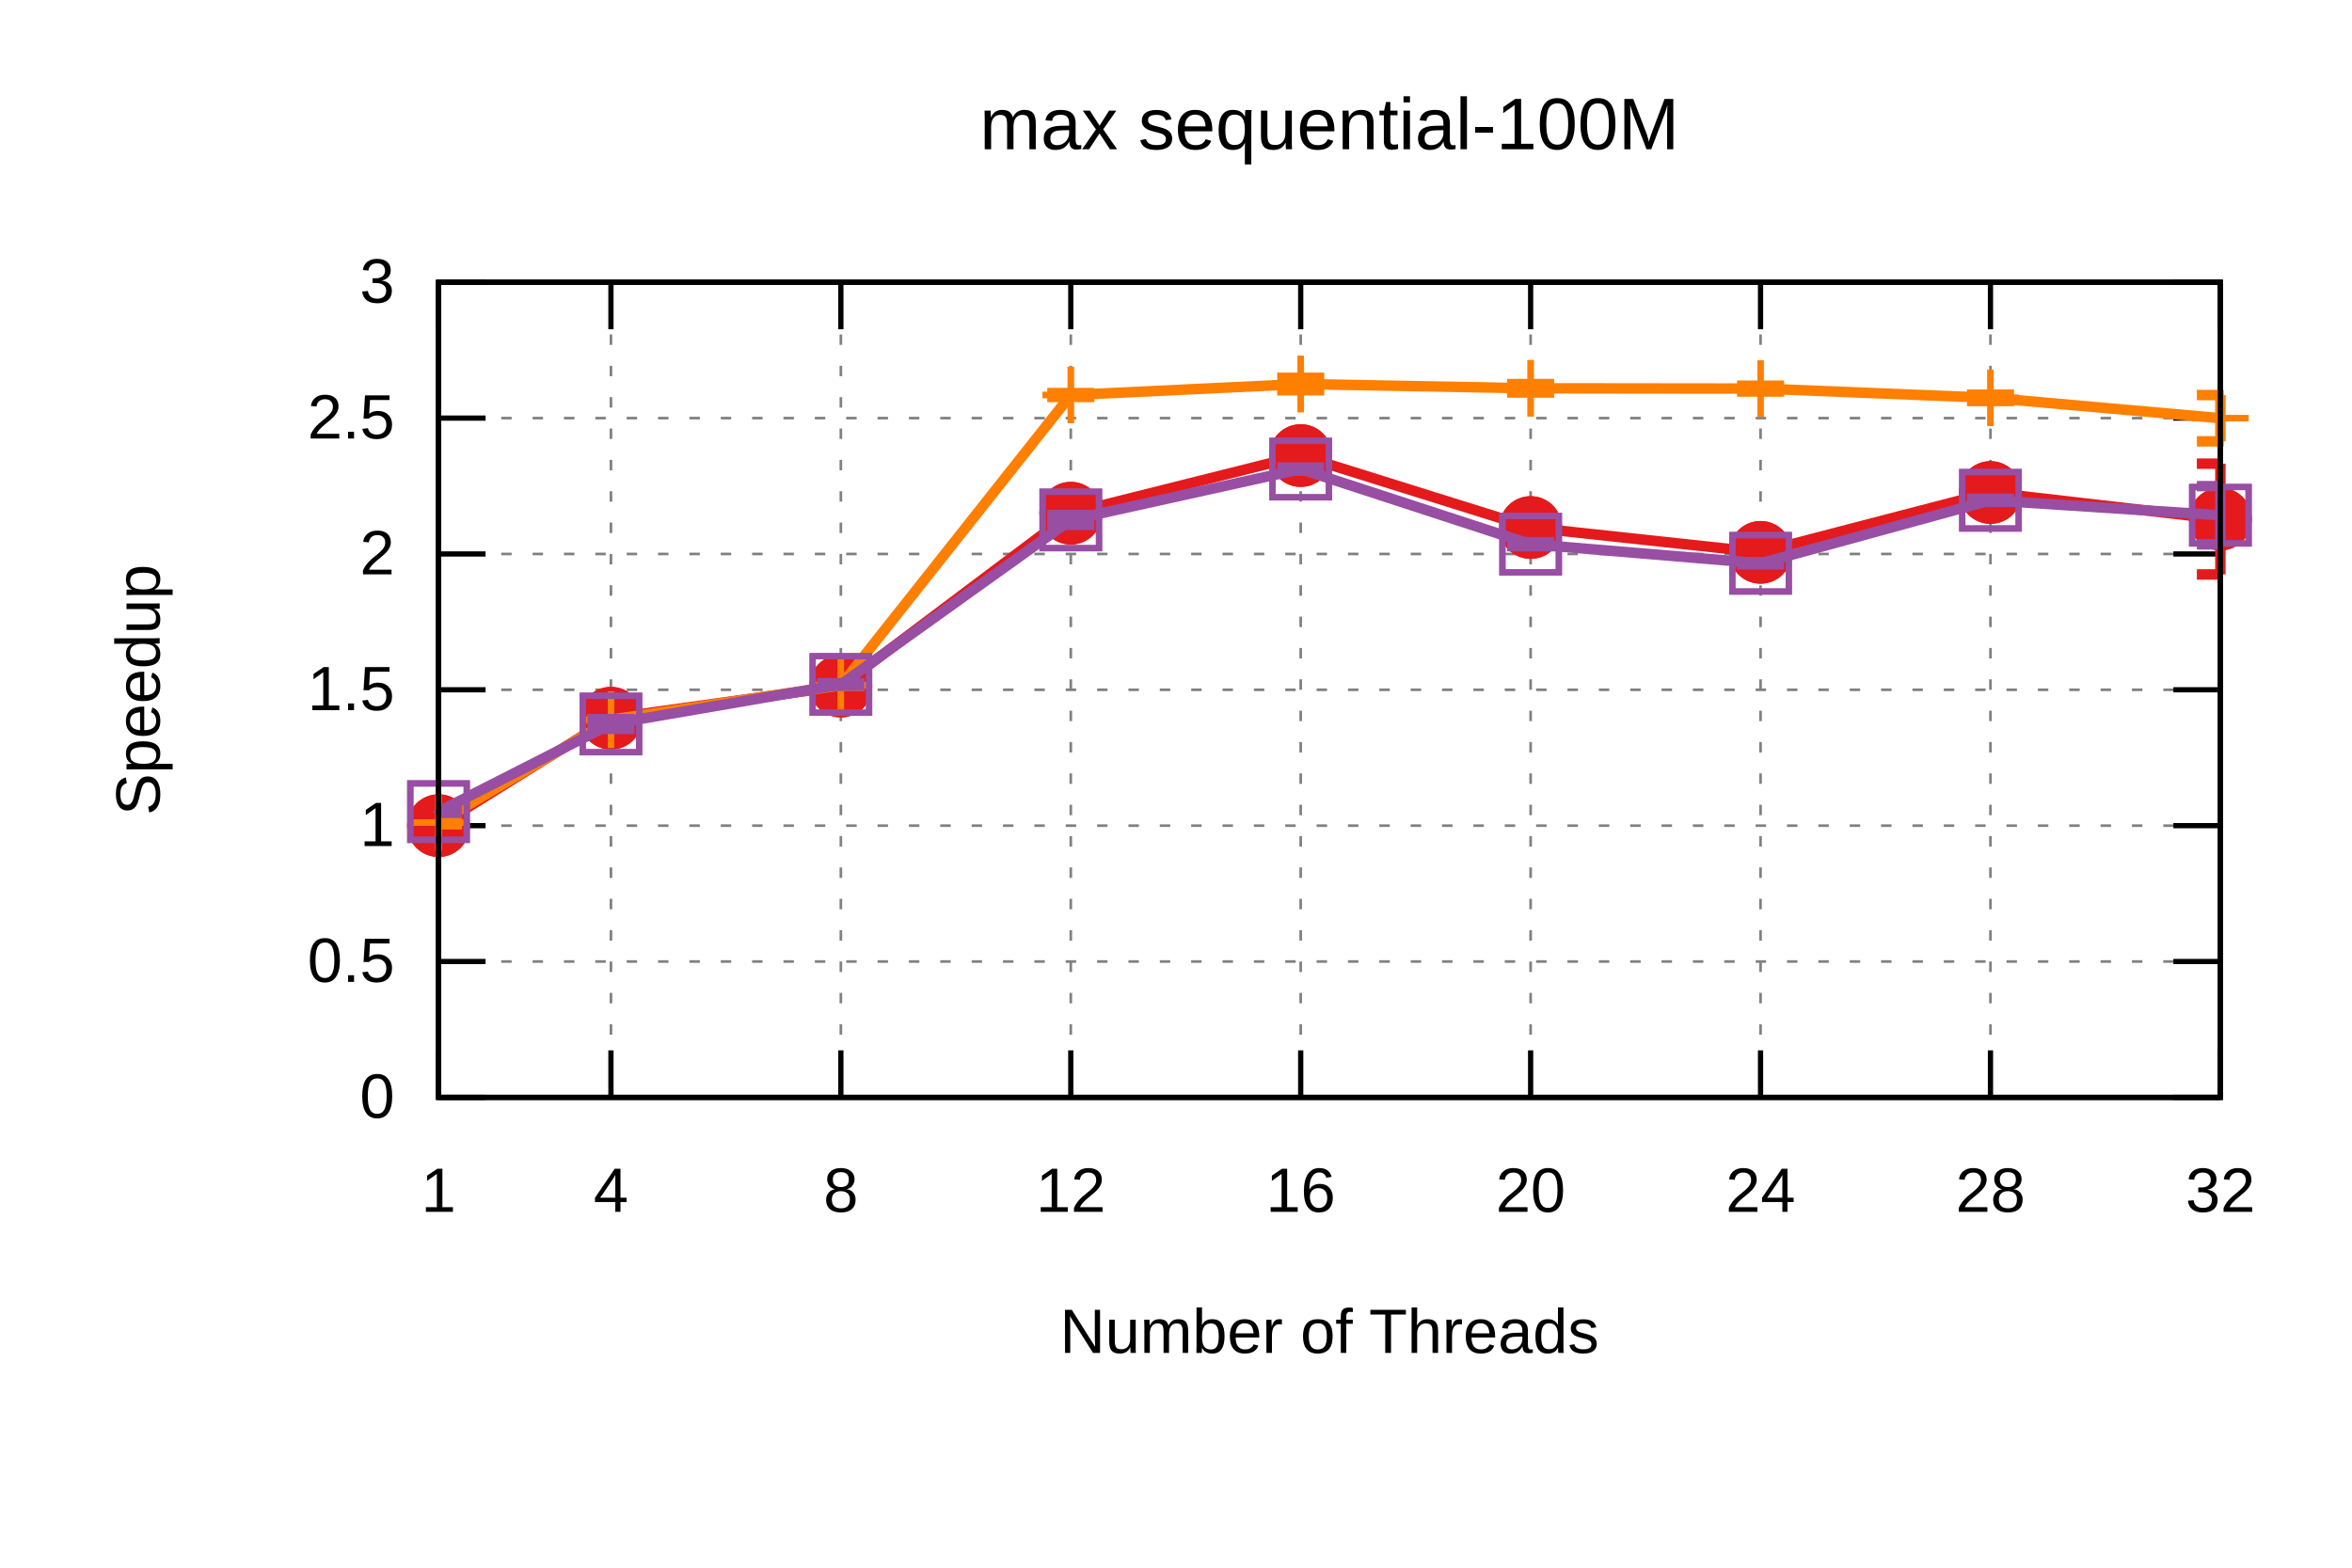
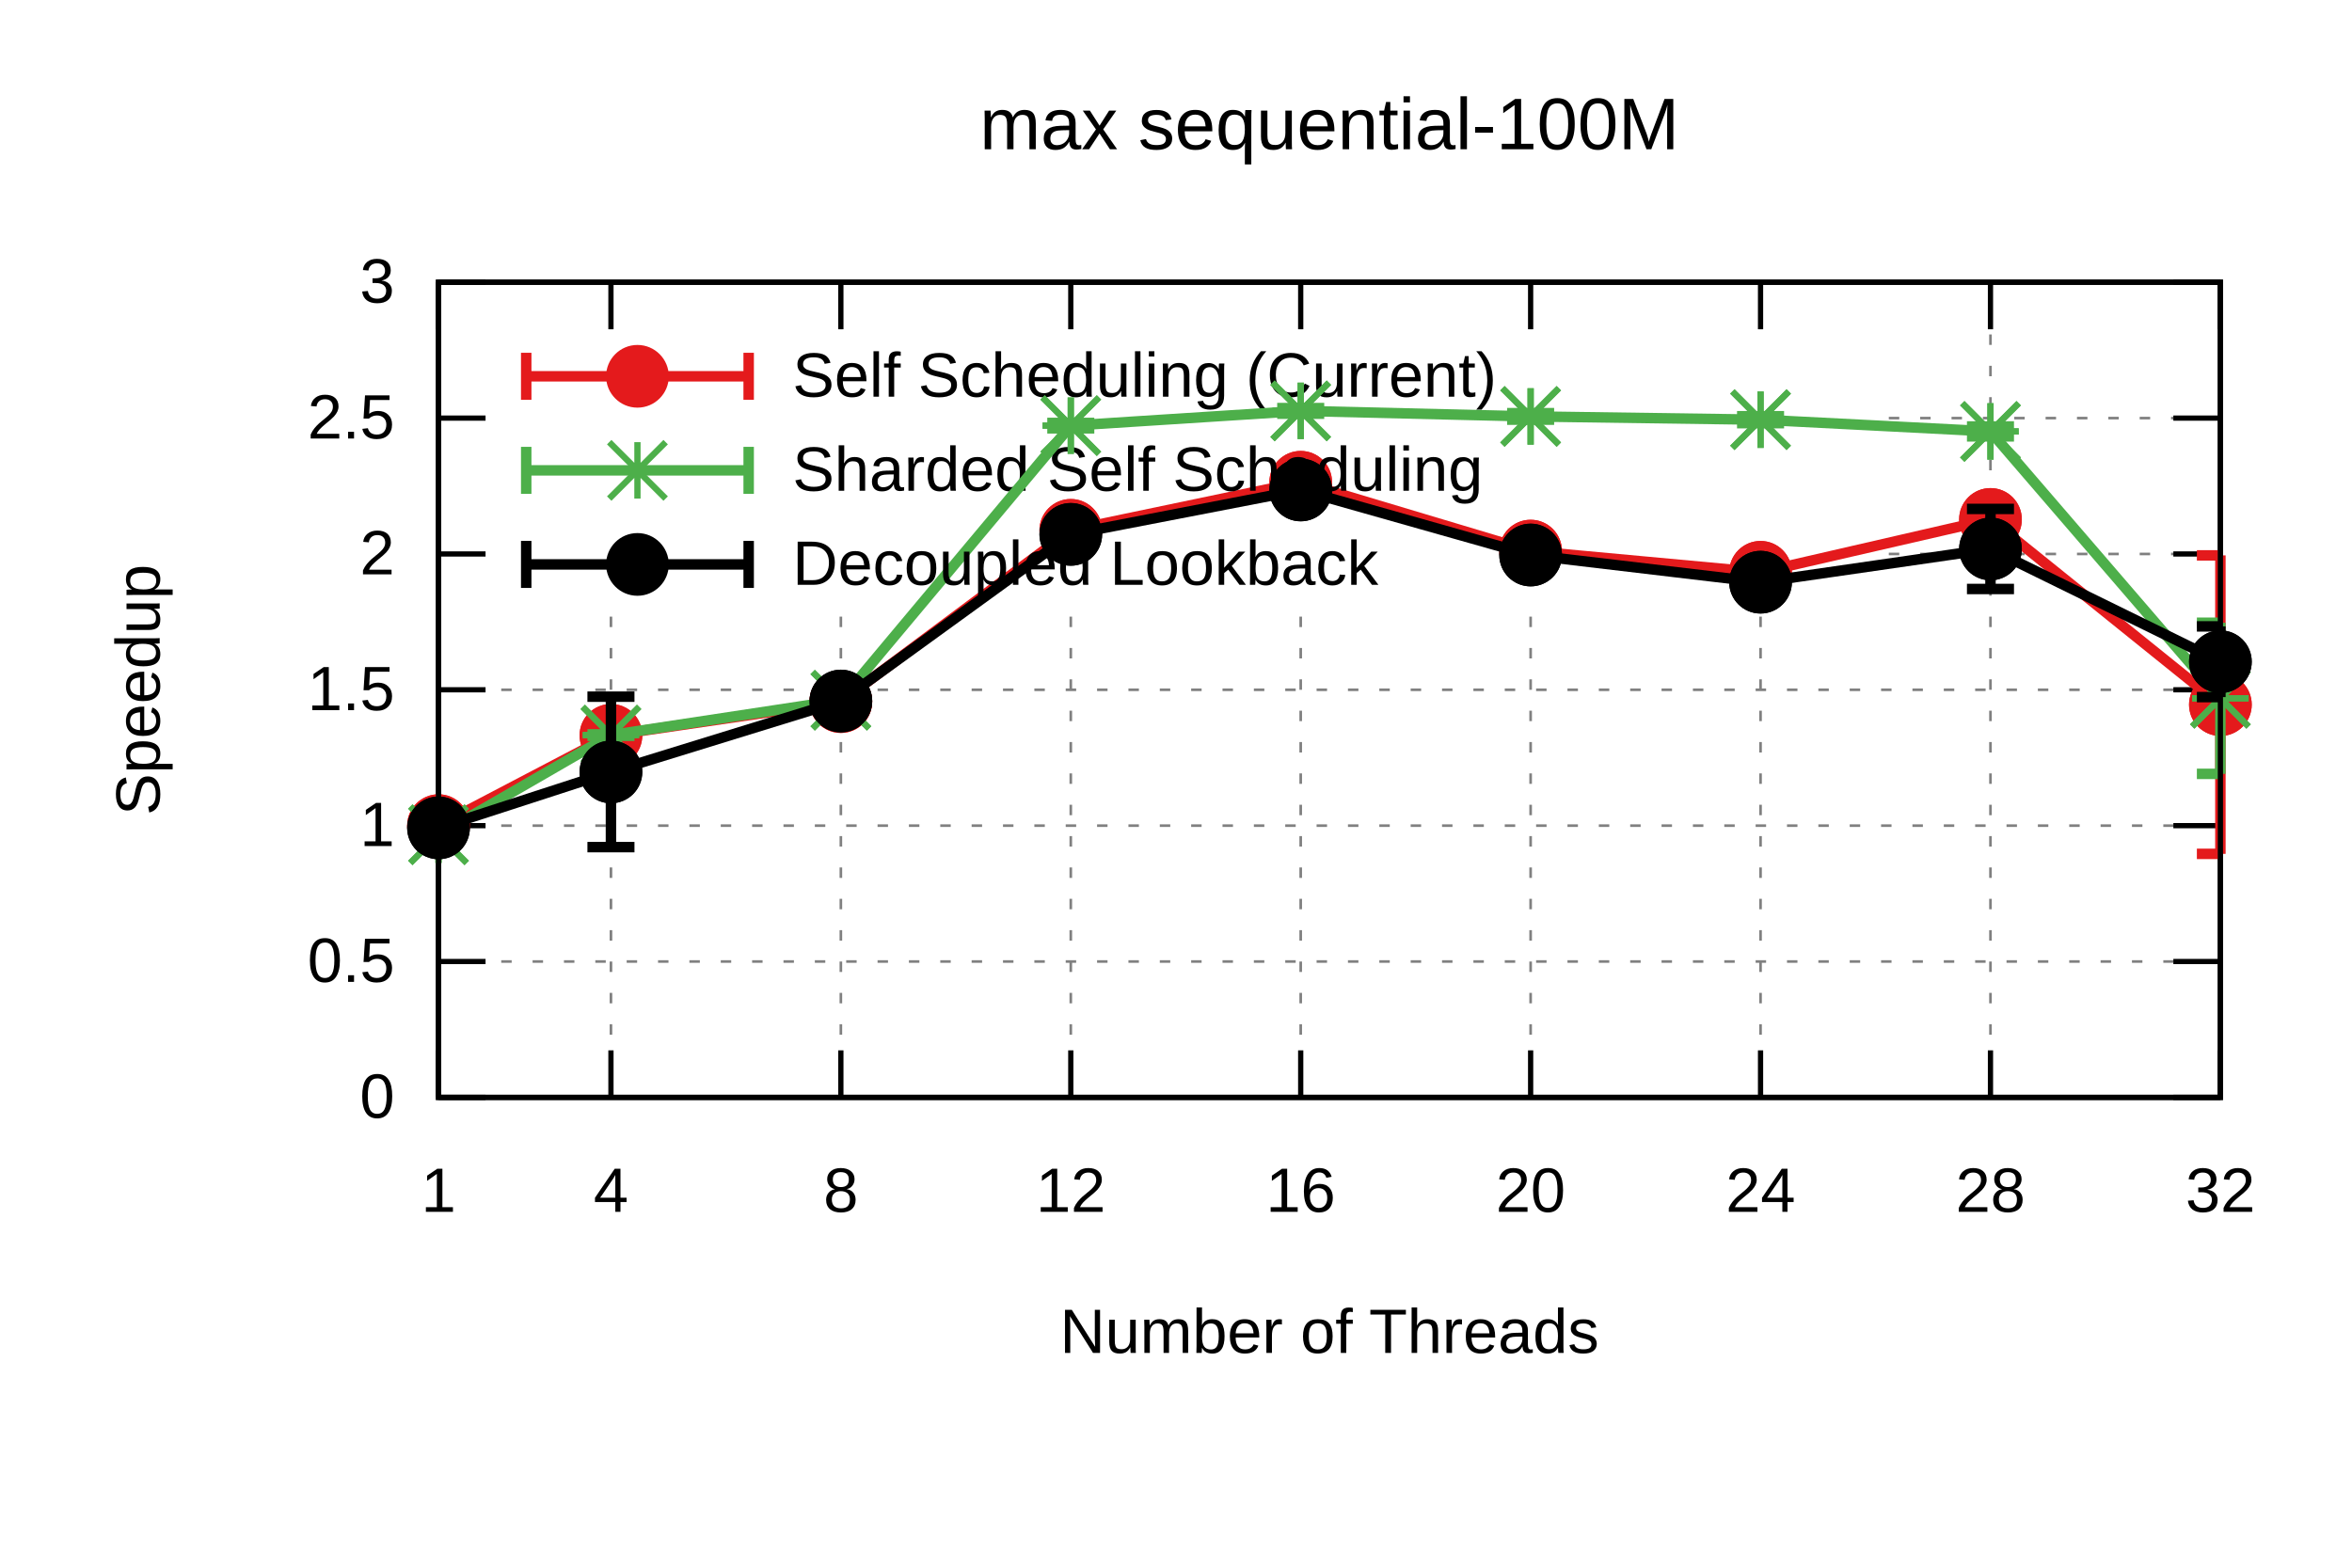
<svg xmlns="http://www.w3.org/2000/svg" xmlns:xlink="http://www.w3.org/1999/xlink" width="450" height="300" viewBox="0 0 450 300">
  <g id="gnuplot_canvas">
    <rect x="0" y="0" width="450" height="300" fill="none" />
    <defs>
      <circle id="gpDot" r="0.5" stroke-width="0.5" stroke="currentColor" />
      <path id="gpPt0" stroke-width="0.222" stroke="currentColor" d="M-1,0 h2 M0,-1 v2" />
      <path id="gpPt1" stroke-width="0.222" stroke="currentColor" d="M-1,-1 L1,1 M1,-1 L-1,1" />
      <path id="gpPt2" stroke-width="0.222" stroke="currentColor" d="M-1,0 L1,0 M0,-1 L0,1 M-1,-1 L1,1 M-1,1 L1,-1" />
      <rect id="gpPt3" stroke-width="0.222" stroke="currentColor" x="-1" y="-1" width="2" height="2" />
      <rect id="gpPt4" stroke-width="0.222" stroke="currentColor" fill="currentColor" x="-1" y="-1" width="2" height="2" />
      <circle id="gpPt5" stroke-width="0.222" stroke="currentColor" cx="0" cy="0" r="1" />
      <use xlink:href="#gpPt5" id="gpPt6" fill="currentColor" stroke="none" />
      <path id="gpPt7" stroke-width="0.222" stroke="currentColor" d="M0,-1.33 L-1.33,0.67 L1.33,0.67 z" />
      <use xlink:href="#gpPt7" id="gpPt8" fill="currentColor" stroke="none" />
      <use xlink:href="#gpPt7" id="gpPt9" stroke="currentColor" transform="rotate(180)" />
      <use xlink:href="#gpPt9" id="gpPt10" fill="currentColor" stroke="none" />
      <use xlink:href="#gpPt3" id="gpPt11" stroke="currentColor" transform="rotate(45)" />
      <use xlink:href="#gpPt11" id="gpPt12" fill="currentColor" stroke="none" />
      <path id="gpPt13" stroke-width="0.222" stroke="currentColor" d="M0,1.330 L1.265,0.411 L0.782,-1.067 L-0.782,-1.076 L-1.265,0.411 z" />
      <use xlink:href="#gpPt13" id="gpPt14" fill="currentColor" stroke="none" />
      <filter id="textbox" filterUnits="objectBoundingBox" x="0" y="0" height="1" width="1">
        <feFlood flood-color="white" flood-opacity="1" result="bgnd" />
        <feComposite in="SourceGraphic" in2="bgnd" operator="atop" />
      </filter>
      <filter id="greybox" filterUnits="objectBoundingBox" x="0" y="0" height="1" width="1">
        <feFlood flood-color="lightgrey" flood-opacity="1" result="grey" />
        <feComposite in="SourceGraphic" in2="grey" operator="atop" />
      </filter>
    </defs>
    <g fill="none" color="white" stroke="currentColor" stroke-width="1.00" stroke-linecap="butt" stroke-linejoin="miter">
</g>
    <g fill="none" color="black" stroke="currentColor" stroke-width="1.00" stroke-linecap="butt" stroke-linejoin="miter">
</g>
    <g fill="none" color="black" stroke="black" stroke-width="0.50" stroke-linecap="butt" stroke-linejoin="miter">
</g>
    <g fill="none" color="gray" stroke="currentColor" stroke-width="0.50" stroke-linecap="butt" stroke-linejoin="miter">
      <path stroke="gray" stroke-dasharray="2,4" class="gridline" d="M83.90,210.00 L424.82,210.00  " />
    </g>
    <g fill="none" color="gray" stroke="gray" stroke-width="1.00" stroke-linecap="butt" stroke-linejoin="miter">
</g>
    <g fill="none" color="black" stroke="currentColor" stroke-width="1.00" stroke-linecap="butt" stroke-linejoin="miter">
      <path stroke="black" d="M83.90,210.00 L92.90,210.00 M424.82,210.00 L415.82,210.00  " />
      <g transform="translate(75.51,213.90)" stroke="none" fill="black" font-family="Arial" font-size="12.00" text-anchor="end">
        <text>
          <tspan font-family="Arial"> 0</tspan>
        </text>
      </g>
    </g>
    <g fill="none" color="black" stroke="currentColor" stroke-width="1.00" stroke-linecap="butt" stroke-linejoin="miter">
</g>
    <g fill="none" color="black" stroke="black" stroke-width="0.50" stroke-linecap="butt" stroke-linejoin="miter">
</g>
    <g fill="none" color="gray" stroke="currentColor" stroke-width="0.50" stroke-linecap="butt" stroke-linejoin="miter">
      <path stroke="gray" stroke-dasharray="2,4" class="gridline" d="M83.90,184.00 L424.82,184.00  " />
    </g>
    <g fill="none" color="gray" stroke="gray" stroke-width="1.00" stroke-linecap="butt" stroke-linejoin="miter">
</g>
    <g fill="none" color="black" stroke="currentColor" stroke-width="1.00" stroke-linecap="butt" stroke-linejoin="miter">
      <path stroke="black" d="M83.90,184.00 L92.90,184.00 M424.82,184.00 L415.82,184.00  " />
      <g transform="translate(75.51,187.90)" stroke="none" fill="black" font-family="Arial" font-size="12.00" text-anchor="end">
        <text>
          <tspan font-family="Arial"> 0.5</tspan>
        </text>
      </g>
    </g>
    <g fill="none" color="black" stroke="currentColor" stroke-width="1.00" stroke-linecap="butt" stroke-linejoin="miter">
</g>
    <g fill="none" color="black" stroke="black" stroke-width="0.50" stroke-linecap="butt" stroke-linejoin="miter">
</g>
    <g fill="none" color="gray" stroke="currentColor" stroke-width="0.50" stroke-linecap="butt" stroke-linejoin="miter">
      <path stroke="gray" stroke-dasharray="2,4" class="gridline" d="M83.90,158.00 L424.82,158.00  " />
    </g>
    <g fill="none" color="gray" stroke="gray" stroke-width="1.00" stroke-linecap="butt" stroke-linejoin="miter">
</g>
    <g fill="none" color="black" stroke="currentColor" stroke-width="1.00" stroke-linecap="butt" stroke-linejoin="miter">
      <path stroke="black" d="M83.90,158.00 L92.90,158.00 M424.82,158.00 L415.82,158.00  " />
      <g transform="translate(75.51,161.90)" stroke="none" fill="black" font-family="Arial" font-size="12.00" text-anchor="end">
        <text>
          <tspan font-family="Arial"> 1</tspan>
        </text>
      </g>
    </g>
    <g fill="none" color="black" stroke="currentColor" stroke-width="1.00" stroke-linecap="butt" stroke-linejoin="miter">
</g>
    <g fill="none" color="black" stroke="black" stroke-width="0.50" stroke-linecap="butt" stroke-linejoin="miter">
</g>
    <g fill="none" color="gray" stroke="currentColor" stroke-width="0.50" stroke-linecap="butt" stroke-linejoin="miter">
      <path stroke="gray" stroke-dasharray="2,4" class="gridline" d="M83.90,132.00 L424.82,132.00  " />
    </g>
    <g fill="none" color="gray" stroke="gray" stroke-width="1.00" stroke-linecap="butt" stroke-linejoin="miter">
</g>
    <g fill="none" color="black" stroke="currentColor" stroke-width="1.00" stroke-linecap="butt" stroke-linejoin="miter">
      <path stroke="black" d="M83.90,132.00 L92.90,132.00 M424.82,132.00 L415.82,132.00  " />
      <g transform="translate(75.51,135.90)" stroke="none" fill="black" font-family="Arial" font-size="12.00" text-anchor="end">
        <text>
          <tspan font-family="Arial"> 1.5</tspan>
        </text>
      </g>
    </g>
    <g fill="none" color="black" stroke="currentColor" stroke-width="1.00" stroke-linecap="butt" stroke-linejoin="miter">
</g>
    <g fill="none" color="black" stroke="black" stroke-width="0.50" stroke-linecap="butt" stroke-linejoin="miter">
</g>
    <g fill="none" color="gray" stroke="currentColor" stroke-width="0.50" stroke-linecap="butt" stroke-linejoin="miter">
-       <path stroke="gray" stroke-dasharray="2,4" class="gridline" d="M83.90,106.01 L424.82,106.01  " />
+       <path stroke="gray" stroke-dasharray="2,4" class="gridline" d="M83.90,106.01 L92.29,106.01 M361.38,106.01 L424.82,106.01  " />
    </g>
    <g fill="none" color="gray" stroke="gray" stroke-width="1.00" stroke-linecap="butt" stroke-linejoin="miter">
</g>
    <g fill="none" color="black" stroke="currentColor" stroke-width="1.00" stroke-linecap="butt" stroke-linejoin="miter">
      <path stroke="black" d="M83.90,106.01 L92.90,106.01 M424.82,106.01 L415.82,106.01  " />
      <g transform="translate(75.51,109.91)" stroke="none" fill="black" font-family="Arial" font-size="12.00" text-anchor="end">
        <text>
          <tspan font-family="Arial"> 2</tspan>
        </text>
      </g>
    </g>
    <g fill="none" color="black" stroke="currentColor" stroke-width="1.00" stroke-linecap="butt" stroke-linejoin="miter">
</g>
    <g fill="none" color="black" stroke="black" stroke-width="0.50" stroke-linecap="butt" stroke-linejoin="miter">
</g>
    <g fill="none" color="gray" stroke="currentColor" stroke-width="0.50" stroke-linecap="butt" stroke-linejoin="miter">
-       <path stroke="gray" stroke-dasharray="2,4" class="gridline" d="M83.90,80.01 L424.82,80.01  " />
+       <path stroke="gray" stroke-dasharray="2,4" class="gridline" d="M83.90,80.01 L92.29,80.01 M361.38,80.01 L424.82,80.01  " />
    </g>
    <g fill="none" color="gray" stroke="gray" stroke-width="1.00" stroke-linecap="butt" stroke-linejoin="miter">
</g>
    <g fill="none" color="black" stroke="currentColor" stroke-width="1.00" stroke-linecap="butt" stroke-linejoin="miter">
      <path stroke="black" d="M83.90,80.01 L92.90,80.01 M424.82,80.01 L415.82,80.01  " />
      <g transform="translate(75.51,83.91)" stroke="none" fill="black" font-family="Arial" font-size="12.00" text-anchor="end">
        <text>
          <tspan font-family="Arial"> 2.5</tspan>
        </text>
      </g>
    </g>
    <g fill="none" color="black" stroke="currentColor" stroke-width="1.00" stroke-linecap="butt" stroke-linejoin="miter">
</g>
    <g fill="none" color="black" stroke="black" stroke-width="0.50" stroke-linecap="butt" stroke-linejoin="miter">
</g>
    <g fill="none" color="gray" stroke="currentColor" stroke-width="0.50" stroke-linecap="butt" stroke-linejoin="miter">
      <path stroke="gray" stroke-dasharray="2,4" class="gridline" d="M83.90,54.01 L424.82,54.01  " />
    </g>
    <g fill="none" color="gray" stroke="gray" stroke-width="1.00" stroke-linecap="butt" stroke-linejoin="miter">
</g>
    <g fill="none" color="black" stroke="currentColor" stroke-width="1.00" stroke-linecap="butt" stroke-linejoin="miter">
      <path stroke="black" d="M83.90,54.01 L92.90,54.01 M424.82,54.01 L415.82,54.01  " />
      <g transform="translate(75.51,57.91)" stroke="none" fill="black" font-family="Arial" font-size="12.00" text-anchor="end">
        <text>
          <tspan font-family="Arial"> 3</tspan>
        </text>
      </g>
    </g>
    <g fill="none" color="black" stroke="currentColor" stroke-width="1.00" stroke-linecap="butt" stroke-linejoin="miter">
</g>
    <g fill="none" color="black" stroke="black" stroke-width="0.50" stroke-linecap="butt" stroke-linejoin="miter">
</g>
    <g fill="none" color="gray" stroke="currentColor" stroke-width="0.50" stroke-linecap="butt" stroke-linejoin="miter">
      <path stroke="gray" stroke-dasharray="2,4" class="gridline" d="M83.90,210.00 L83.90,54.01  " />
    </g>
    <g fill="none" color="gray" stroke="gray" stroke-width="1.00" stroke-linecap="butt" stroke-linejoin="miter">
</g>
    <g fill="none" color="black" stroke="currentColor" stroke-width="1.00" stroke-linecap="butt" stroke-linejoin="miter">
      <path stroke="black" d="M83.90,210.00 L83.90,201.00 M83.90,54.01 L83.90,63.01  " />
      <g transform="translate(83.90,231.90)" stroke="none" fill="black" font-family="Arial" font-size="12.00" text-anchor="middle">
        <text>
          <tspan font-family="Arial"> 1</tspan>
        </text>
      </g>
    </g>
    <g fill="none" color="black" stroke="currentColor" stroke-width="1.00" stroke-linecap="butt" stroke-linejoin="miter">
</g>
    <g fill="none" color="black" stroke="black" stroke-width="0.50" stroke-linecap="butt" stroke-linejoin="miter">
</g>
    <g fill="none" color="gray" stroke="currentColor" stroke-width="0.50" stroke-linecap="butt" stroke-linejoin="miter">
-       <path stroke="gray" stroke-dasharray="2,4" class="gridline" d="M116.89,210.00 L116.89,54.01  " />
+       <path stroke="gray" stroke-dasharray="2,4" class="gridline" d="M116.89,210.00 L116.89,117.01 M116.89,63.01 L116.89,54.01  " />
    </g>
    <g fill="none" color="gray" stroke="gray" stroke-width="1.00" stroke-linecap="butt" stroke-linejoin="miter">
</g>
    <g fill="none" color="black" stroke="currentColor" stroke-width="1.00" stroke-linecap="butt" stroke-linejoin="miter">
      <path stroke="black" d="M116.89,210.00 L116.89,201.00 M116.89,54.01 L116.89,63.01  " />
      <g transform="translate(116.89,231.90)" stroke="none" fill="black" font-family="Arial" font-size="12.00" text-anchor="middle">
        <text>
          <tspan font-family="Arial"> 4</tspan>
        </text>
      </g>
    </g>
    <g fill="none" color="black" stroke="currentColor" stroke-width="1.00" stroke-linecap="butt" stroke-linejoin="miter">
</g>
    <g fill="none" color="black" stroke="black" stroke-width="0.50" stroke-linecap="butt" stroke-linejoin="miter">
</g>
    <g fill="none" color="gray" stroke="currentColor" stroke-width="0.50" stroke-linecap="butt" stroke-linejoin="miter">
-       <path stroke="gray" stroke-dasharray="2,4" class="gridline" d="M160.88,210.00 L160.88,54.01  " />
+       <path stroke="gray" stroke-dasharray="2,4" class="gridline" d="M160.88,210.00 L160.88,117.01 M160.88,63.01 L160.88,54.01  " />
    </g>
    <g fill="none" color="gray" stroke="gray" stroke-width="1.00" stroke-linecap="butt" stroke-linejoin="miter">
</g>
    <g fill="none" color="black" stroke="currentColor" stroke-width="1.00" stroke-linecap="butt" stroke-linejoin="miter">
      <path stroke="black" d="M160.88,210.00 L160.88,201.00 M160.88,54.01 L160.88,63.01  " />
      <g transform="translate(160.88,231.90)" stroke="none" fill="black" font-family="Arial" font-size="12.00" text-anchor="middle">
        <text>
          <tspan font-family="Arial"> 8</tspan>
        </text>
      </g>
    </g>
    <g fill="none" color="black" stroke="currentColor" stroke-width="1.00" stroke-linecap="butt" stroke-linejoin="miter">
</g>
    <g fill="none" color="black" stroke="black" stroke-width="0.50" stroke-linecap="butt" stroke-linejoin="miter">
</g>
    <g fill="none" color="gray" stroke="currentColor" stroke-width="0.50" stroke-linecap="butt" stroke-linejoin="miter">
-       <path stroke="gray" stroke-dasharray="2,4" class="gridline" d="M204.87,210.00 L204.87,54.01  " />
+       <path stroke="gray" stroke-dasharray="2,4" class="gridline" d="M204.87,210.00 L204.87,117.01 M204.87,63.01 L204.87,54.01  " />
    </g>
    <g fill="none" color="gray" stroke="gray" stroke-width="1.00" stroke-linecap="butt" stroke-linejoin="miter">
</g>
    <g fill="none" color="black" stroke="currentColor" stroke-width="1.00" stroke-linecap="butt" stroke-linejoin="miter">
      <path stroke="black" d="M204.87,210.00 L204.87,201.00 M204.87,54.01 L204.87,63.01  " />
      <g transform="translate(204.87,231.90)" stroke="none" fill="black" font-family="Arial" font-size="12.00" text-anchor="middle">
        <text>
          <tspan font-family="Arial"> 12</tspan>
        </text>
      </g>
    </g>
    <g fill="none" color="black" stroke="currentColor" stroke-width="1.00" stroke-linecap="butt" stroke-linejoin="miter">
</g>
    <g fill="none" color="black" stroke="black" stroke-width="0.50" stroke-linecap="butt" stroke-linejoin="miter">
</g>
    <g fill="none" color="gray" stroke="currentColor" stroke-width="0.50" stroke-linecap="butt" stroke-linejoin="miter">
-       <path stroke="gray" stroke-dasharray="2,4" class="gridline" d="M248.86,210.00 L248.86,54.01  " />
+       <path stroke="gray" stroke-dasharray="2,4" class="gridline" d="M248.86,210.00 L248.86,117.01 M248.86,63.01 L248.86,54.01  " />
    </g>
    <g fill="none" color="gray" stroke="gray" stroke-width="1.00" stroke-linecap="butt" stroke-linejoin="miter">
</g>
    <g fill="none" color="black" stroke="currentColor" stroke-width="1.00" stroke-linecap="butt" stroke-linejoin="miter">
      <path stroke="black" d="M248.86,210.00 L248.86,201.00 M248.86,54.01 L248.86,63.01  " />
      <g transform="translate(248.86,231.90)" stroke="none" fill="black" font-family="Arial" font-size="12.00" text-anchor="middle">
        <text>
          <tspan font-family="Arial"> 16</tspan>
        </text>
      </g>
    </g>
    <g fill="none" color="black" stroke="currentColor" stroke-width="1.00" stroke-linecap="butt" stroke-linejoin="miter">
</g>
    <g fill="none" color="black" stroke="black" stroke-width="0.50" stroke-linecap="butt" stroke-linejoin="miter">
</g>
    <g fill="none" color="gray" stroke="currentColor" stroke-width="0.50" stroke-linecap="butt" stroke-linejoin="miter">
-       <path stroke="gray" stroke-dasharray="2,4" class="gridline" d="M292.85,210.00 L292.85,54.01  " />
+       <path stroke="gray" stroke-dasharray="2,4" class="gridline" d="M292.85,210.00 L292.85,117.01 M292.85,63.01 L292.85,54.01  " />
    </g>
    <g fill="none" color="gray" stroke="gray" stroke-width="1.00" stroke-linecap="butt" stroke-linejoin="miter">
</g>
    <g fill="none" color="black" stroke="currentColor" stroke-width="1.00" stroke-linecap="butt" stroke-linejoin="miter">
      <path stroke="black" d="M292.85,210.00 L292.85,201.00 M292.85,54.01 L292.85,63.01  " />
      <g transform="translate(292.85,231.90)" stroke="none" fill="black" font-family="Arial" font-size="12.00" text-anchor="middle">
        <text>
          <tspan font-family="Arial"> 20</tspan>
        </text>
      </g>
    </g>
    <g fill="none" color="black" stroke="currentColor" stroke-width="1.00" stroke-linecap="butt" stroke-linejoin="miter">
</g>
    <g fill="none" color="black" stroke="black" stroke-width="0.50" stroke-linecap="butt" stroke-linejoin="miter">
</g>
    <g fill="none" color="gray" stroke="currentColor" stroke-width="0.50" stroke-linecap="butt" stroke-linejoin="miter">
-       <path stroke="gray" stroke-dasharray="2,4" class="gridline" d="M336.84,210.00 L336.84,54.01  " />
+       <path stroke="gray" stroke-dasharray="2,4" class="gridline" d="M336.84,210.00 L336.84,117.01 M336.84,63.01 L336.84,54.01  " />
    </g>
    <g fill="none" color="gray" stroke="gray" stroke-width="1.00" stroke-linecap="butt" stroke-linejoin="miter">
</g>
    <g fill="none" color="black" stroke="currentColor" stroke-width="1.00" stroke-linecap="butt" stroke-linejoin="miter">
      <path stroke="black" d="M336.84,210.00 L336.84,201.00 M336.84,54.01 L336.84,63.01  " />
      <g transform="translate(336.84,231.90)" stroke="none" fill="black" font-family="Arial" font-size="12.00" text-anchor="middle">
        <text>
          <tspan font-family="Arial"> 24</tspan>
        </text>
      </g>
    </g>
    <g fill="none" color="black" stroke="currentColor" stroke-width="1.00" stroke-linecap="butt" stroke-linejoin="miter">
</g>
    <g fill="none" color="black" stroke="black" stroke-width="0.50" stroke-linecap="butt" stroke-linejoin="miter">
</g>
    <g fill="none" color="gray" stroke="currentColor" stroke-width="0.50" stroke-linecap="butt" stroke-linejoin="miter">
      <path stroke="gray" stroke-dasharray="2,4" class="gridline" d="M380.83,210.00 L380.83,54.01  " />
    </g>
    <g fill="none" color="gray" stroke="gray" stroke-width="1.00" stroke-linecap="butt" stroke-linejoin="miter">
</g>
    <g fill="none" color="black" stroke="currentColor" stroke-width="1.00" stroke-linecap="butt" stroke-linejoin="miter">
      <path stroke="black" d="M380.83,210.00 L380.83,201.00 M380.83,54.01 L380.83,63.01  " />
      <g transform="translate(380.83,231.90)" stroke="none" fill="black" font-family="Arial" font-size="12.00" text-anchor="middle">
        <text>
          <tspan font-family="Arial"> 28</tspan>
        </text>
      </g>
    </g>
    <g fill="none" color="black" stroke="currentColor" stroke-width="1.00" stroke-linecap="butt" stroke-linejoin="miter">
</g>
    <g fill="none" color="black" stroke="black" stroke-width="0.50" stroke-linecap="butt" stroke-linejoin="miter">
</g>
    <g fill="none" color="gray" stroke="currentColor" stroke-width="0.50" stroke-linecap="butt" stroke-linejoin="miter">
      <path stroke="gray" stroke-dasharray="2,4" class="gridline" d="M424.82,210.00 L424.82,54.01  " />
    </g>
    <g fill="none" color="gray" stroke="gray" stroke-width="1.00" stroke-linecap="butt" stroke-linejoin="miter">
</g>
    <g fill="none" color="black" stroke="currentColor" stroke-width="1.00" stroke-linecap="butt" stroke-linejoin="miter">
      <path stroke="black" d="M424.82,210.00 L424.82,201.00 M424.82,54.01 L424.82,63.01  " />
      <g transform="translate(424.82,231.90)" stroke="none" fill="black" font-family="Arial" font-size="12.00" text-anchor="middle">
        <text>
          <tspan font-family="Arial"> 32</tspan>
        </text>
      </g>
    </g>
    <g fill="none" color="black" stroke="currentColor" stroke-width="1.00" stroke-linecap="butt" stroke-linejoin="miter">
</g>
    <g fill="none" color="black" stroke="currentColor" stroke-width="1.00" stroke-linecap="butt" stroke-linejoin="miter">
      <path stroke="black" d="M83.90,54.01 L83.90,210.00 L424.82,210.00 L424.82,54.01 L83.90,54.01 Z  " />
    </g>
    <g fill="none" color="black" stroke="currentColor" stroke-width="1.00" stroke-linecap="butt" stroke-linejoin="miter">
      <g transform="translate(30.55,132.01) rotate(270)" stroke="none" fill="black" font-family="Arial" font-size="12.00" text-anchor="middle">
        <text>
          <tspan font-family="Arial">Speedup</tspan>
        </text>
      </g>
    </g>
    <g fill="none" color="black" stroke="currentColor" stroke-width="1.00" stroke-linecap="butt" stroke-linejoin="miter">
      <g transform="translate(254.36,258.90)" stroke="none" fill="black" font-family="Arial" font-size="12.00" text-anchor="middle">
        <text>
          <tspan font-family="Arial">Number of Threads</tspan>
        </text>
      </g>
    </g>
    <g fill="none" color="black" stroke="currentColor" stroke-width="1.00" stroke-linecap="butt" stroke-linejoin="miter">
</g>
    <g id="gnuplot_plot_1">
      <g fill="none" color="white" stroke="currentColor" stroke-width="2.00" stroke-linecap="butt" stroke-linejoin="miter">
</g>
      <g fill="none" color="black" stroke="currentColor" stroke-width="2.00" stroke-linecap="butt" stroke-linejoin="miter">
-         <path stroke="rgb(228,  26,  28)" d="M83.90,159.87 L83.90,156.14 M83.90,159.87 L88.40,159.87 M83.90,156.14 L88.40,156.14 M116.89,137.78 L116.89,137.11   M112.39,137.78 L121.39,137.78 M112.39,137.11 L121.39,137.11 M160.88,131.39 L160.88,131.18 M156.38,131.39 L165.38,131.39   M156.38,131.18 L165.38,131.18 M204.87,98.71 L204.87,97.72 M200.37,98.71 L209.37,98.71 M200.37,97.72 L209.37,97.72   M248.86,88.12 L248.86,86.24 M244.36,88.12 L253.36,88.12 M244.36,86.24 L253.36,86.24 M292.85,101.40 L292.85,100.50   M288.35,101.40 L297.35,101.40 M288.35,100.50 L297.35,100.50 M336.84,106.50 L336.84,104.90 M332.34,106.50 L341.34,106.50   M332.34,104.90 L341.34,104.90 M380.83,94.87 L380.83,93.63 M376.33,94.87 L385.33,94.87 M376.33,93.63 L385.33,93.63   M424.82,109.93 L424.82,88.73 M420.32,109.93 L424.82,109.93 M420.32,88.73 L424.82,88.73  " />
+         <g transform="translate(151.63,75.91)" stroke="none" fill="black" font-family="Arial" font-size="12.00" text-anchor="start">
+           <text>
+             <tspan font-family="Arial">Self Scheduling (Current)</tspan>
+           </text>
+         </g>
+       </g>
+       <g fill="none" color="black" stroke="currentColor" stroke-width="2.00" stroke-linecap="butt" stroke-linejoin="miter">
+         <path stroke="rgb(228,  26,  28)" d="M100.68,72.01 L143.24,72.01 M100.68,67.51 L100.68,76.51 M143.24,67.51 L143.24,76.51 M83.90,159.20 L83.90,156.80   M83.90,159.20 L88.40,159.20 M83.90,156.80 L88.40,156.80 M116.89,140.95 L116.89,140.50 M112.39,140.95 L121.39,140.95   M112.39,140.50 L121.39,140.50 M160.88,134.51 L160.88,134.01 M156.38,134.51 L165.38,134.51 M156.38,134.01 L165.38,134.01   M204.87,101.88 L204.87,101.09 M200.37,101.88 L209.37,101.88 M200.37,101.09 L209.37,101.09 M248.86,93.14 L248.86,91.44   M244.36,93.14 L253.36,93.14 M244.36,91.44 L253.36,91.44 M292.85,105.86 L292.85,105.07 M288.35,105.86 L297.35,105.86   M288.35,105.07 L297.35,105.07 M336.84,109.90 L336.84,109.14 M332.34,109.90 L341.34,109.90 M332.34,109.14 L341.34,109.14   M380.83,99.83 L380.83,98.98 M376.33,99.83 L385.33,99.83 M376.33,98.98 L385.33,98.98 M424.82,163.40 L424.82,106.28   M420.32,163.40 L424.82,163.40 M420.32,106.28 L424.82,106.28  " />
      </g>
      <g fill="none" color="black" stroke="currentColor" stroke-width="2.00" stroke-linecap="butt" stroke-linejoin="miter">
        <use xlink:href="#gpPt6" transform="translate(83.90,158.00) scale(5.40)" color="rgb(228,  26,  28)" />
-         <use xlink:href="#gpPt6" transform="translate(116.89,137.44) scale(5.40)" color="rgb(228,  26,  28)" />
-         <use xlink:href="#gpPt6" transform="translate(160.88,131.29) scale(5.40)" color="rgb(228,  26,  28)" />
-         <use xlink:href="#gpPt6" transform="translate(204.87,98.21) scale(5.40)" color="rgb(228,  26,  28)" />
-         <use xlink:href="#gpPt6" transform="translate(248.86,87.18) scale(5.40)" color="rgb(228,  26,  28)" />
-         <use xlink:href="#gpPt6" transform="translate(292.85,100.95) scale(5.40)" color="rgb(228,  26,  28)" />
-         <use xlink:href="#gpPt6" transform="translate(336.84,105.70) scale(5.40)" color="rgb(228,  26,  28)" />
-         <use xlink:href="#gpPt6" transform="translate(380.83,94.25) scale(5.40)" color="rgb(228,  26,  28)" />
-         <use xlink:href="#gpPt6" transform="translate(424.82,99.33) scale(5.40)" color="rgb(228,  26,  28)" />
+         <use xlink:href="#gpPt6" transform="translate(116.89,140.72) scale(5.40)" color="rgb(228,  26,  28)" />
+         <use xlink:href="#gpPt6" transform="translate(160.88,134.26) scale(5.40)" color="rgb(228,  26,  28)" />
+         <use xlink:href="#gpPt6" transform="translate(204.87,101.49) scale(5.40)" color="rgb(228,  26,  28)" />
+         <use xlink:href="#gpPt6" transform="translate(248.86,92.29) scale(5.40)" color="rgb(228,  26,  28)" />
+         <use xlink:href="#gpPt6" transform="translate(292.85,105.46) scale(5.40)" color="rgb(228,  26,  28)" />
+         <use xlink:href="#gpPt6" transform="translate(336.84,109.52) scale(5.40)" color="rgb(228,  26,  28)" />
+         <use xlink:href="#gpPt6" transform="translate(380.83,99.40) scale(5.40)" color="rgb(228,  26,  28)" />
+         <use xlink:href="#gpPt6" transform="translate(424.82,134.84) scale(5.40)" color="rgb(228,  26,  28)" />
+         <use xlink:href="#gpPt6" transform="translate(121.96,72.01) scale(5.40)" color="rgb(228,  26,  28)" />
      </g>
    </g>
    <g id="gnuplot_plot_2">
      <g fill="none" color="black" stroke="currentColor" stroke-width="2.00" stroke-linecap="butt" stroke-linejoin="miter">
-         <path stroke="rgb(228,  26,  28)" d="M83.90,158.00 L116.89,137.44 L160.88,131.29 L204.87,98.21 L248.86,87.18 L292.85,100.95 L336.84,105.70 L380.83,94.25   L424.82,99.33  " />
+         <path stroke="rgb(228,  26,  28)" d="M83.90,158.00 L116.89,140.72 L160.88,134.26 L204.87,101.49 L248.86,92.29 L292.85,105.46 L336.84,109.52 L380.83,99.40   L424.82,134.84  " />
        <use xlink:href="#gpPt6" transform="translate(83.90,158.00) scale(5.40)" color="rgb(228,  26,  28)" />
-         <use xlink:href="#gpPt6" transform="translate(116.89,137.44) scale(5.40)" color="rgb(228,  26,  28)" />
-         <use xlink:href="#gpPt6" transform="translate(160.88,131.29) scale(5.40)" color="rgb(228,  26,  28)" />
-         <use xlink:href="#gpPt6" transform="translate(204.87,98.21) scale(5.40)" color="rgb(228,  26,  28)" />
-         <use xlink:href="#gpPt6" transform="translate(248.86,87.18) scale(5.40)" color="rgb(228,  26,  28)" />
-         <use xlink:href="#gpPt6" transform="translate(292.85,100.95) scale(5.40)" color="rgb(228,  26,  28)" />
-         <use xlink:href="#gpPt6" transform="translate(336.84,105.70) scale(5.40)" color="rgb(228,  26,  28)" />
-         <use xlink:href="#gpPt6" transform="translate(380.83,94.25) scale(5.40)" color="rgb(228,  26,  28)" />
-         <use xlink:href="#gpPt6" transform="translate(424.82,99.33) scale(5.40)" color="rgb(228,  26,  28)" />
+         <use xlink:href="#gpPt6" transform="translate(116.89,140.72) scale(5.40)" color="rgb(228,  26,  28)" />
+         <use xlink:href="#gpPt6" transform="translate(160.88,134.26) scale(5.40)" color="rgb(228,  26,  28)" />
+         <use xlink:href="#gpPt6" transform="translate(204.87,101.49) scale(5.40)" color="rgb(228,  26,  28)" />
+         <use xlink:href="#gpPt6" transform="translate(248.86,92.29) scale(5.40)" color="rgb(228,  26,  28)" />
+         <use xlink:href="#gpPt6" transform="translate(292.85,105.46) scale(5.40)" color="rgb(228,  26,  28)" />
+         <use xlink:href="#gpPt6" transform="translate(336.84,109.52) scale(5.40)" color="rgb(228,  26,  28)" />
+         <use xlink:href="#gpPt6" transform="translate(380.83,99.40) scale(5.40)" color="rgb(228,  26,  28)" />
+         <use xlink:href="#gpPt6" transform="translate(424.82,134.84) scale(5.40)" color="rgb(228,  26,  28)" />
      </g>
    </g>
    <g id="gnuplot_plot_3">
      <g fill="none" color="black" stroke="currentColor" stroke-width="2.00" stroke-linecap="butt" stroke-linejoin="miter">
-         <path stroke="rgb(255, 127,   0)" d="M83.90,157.74 L83.90,157.10 M83.90,157.74 L88.40,157.74 M83.90,157.10 L88.40,157.10 M116.89,137.74 L116.89,137.69   M112.39,137.74 L121.39,137.74 M112.39,137.69 L121.39,137.69 M160.88,131.26 L160.88,131.02 M156.38,131.26 L165.38,131.26   M156.38,131.02 L165.38,131.02 M204.87,75.96 L204.87,75.22 M200.37,75.96 L209.37,75.96 M200.37,75.22 L209.37,75.22   M248.86,74.68 L248.86,72.30 M244.36,74.68 L253.36,74.68 M244.36,72.30 L253.36,72.30 M292.85,75.11 L292.85,73.50   M288.35,75.11 L297.35,75.11 M288.35,73.50 L297.35,73.50 M336.84,74.92 L336.84,73.81 M332.34,74.92 L341.34,74.92   M332.34,73.81 L341.34,73.81 M380.83,76.74 L380.83,75.53 M376.33,76.74 L385.33,76.74 M376.33,75.53 L385.33,75.53   M424.82,84.46 L424.82,75.60 M420.32,84.46 L424.82,84.46 M420.32,75.60 L424.82,75.60  " />
-       </g>
-       <g fill="none" color="black" stroke="currentColor" stroke-width="2.00" stroke-linecap="butt" stroke-linejoin="miter">
-         <use xlink:href="#gpPt0" transform="translate(83.90,157.42) scale(5.40)" color="rgb(255, 127,   0)" />
-         <use xlink:href="#gpPt0" transform="translate(116.89,137.72) scale(5.40)" color="rgb(255, 127,   0)" />
-         <use xlink:href="#gpPt0" transform="translate(160.88,131.14) scale(5.40)" color="rgb(255, 127,   0)" />
-         <use xlink:href="#gpPt0" transform="translate(204.87,75.59) scale(5.40)" color="rgb(255, 127,   0)" />
-         <use xlink:href="#gpPt0" transform="translate(248.86,73.49) scale(5.40)" color="rgb(255, 127,   0)" />
-         <use xlink:href="#gpPt0" transform="translate(292.85,74.31) scale(5.40)" color="rgb(255, 127,   0)" />
-         <use xlink:href="#gpPt0" transform="translate(336.84,74.36) scale(5.40)" color="rgb(255, 127,   0)" />
-         <use xlink:href="#gpPt0" transform="translate(380.83,76.13) scale(5.40)" color="rgb(255, 127,   0)" />
-         <use xlink:href="#gpPt0" transform="translate(424.82,80.03) scale(5.40)" color="rgb(255, 127,   0)" />
+         <g transform="translate(151.63,93.91)" stroke="none" fill="black" font-family="Arial" font-size="12.00" text-anchor="start">
+           <text>
+             <tspan font-family="Arial">Sharded Self Scheduling</tspan>
+           </text>
+         </g>
+       </g>
+       <g fill="none" color="black" stroke="currentColor" stroke-width="2.00" stroke-linecap="butt" stroke-linejoin="miter">
+         <path stroke="rgb( 77, 175,  74)" d="M100.68,90.01 L143.24,90.01 M100.68,85.51 L100.68,94.51 M143.24,85.51 L143.24,94.51 M83.90,160.86 L83.90,158.62   M83.90,160.86 L88.40,160.86 M83.90,158.62 L88.40,158.62 M116.89,140.81 L116.89,140.53 M112.39,140.81 L121.39,140.81   M112.39,140.53 L121.39,140.53 M160.88,134.06 L160.88,133.95 M156.38,134.06 L165.38,134.06 M156.38,133.95 L165.38,133.95   M204.87,81.97 L204.87,80.93 M200.37,81.97 L209.37,81.97 M200.37,80.93 L209.37,80.93 M248.86,79.17 L248.86,78.09   M244.36,79.17 L253.36,79.17 M244.36,78.09 L253.36,78.09 M292.85,80.31 L292.85,79.06 M288.35,80.31 L297.35,80.31   M288.35,79.06 L297.35,79.06 M336.84,80.98 L336.84,79.65 M332.34,80.98 L341.34,80.98 M332.34,79.65 L341.34,79.65   M380.83,83.51 L380.83,81.61 M376.33,83.51 L385.33,83.51 M376.33,81.61 L385.33,81.61 M424.82,148.09 L424.82,119.17   M420.32,148.09 L424.82,148.09 M420.32,119.17 L424.82,119.17  " />
+       </g>
+       <g fill="none" color="black" stroke="currentColor" stroke-width="2.00" stroke-linecap="butt" stroke-linejoin="miter">
+         <use xlink:href="#gpPt2" transform="translate(83.90,159.74) scale(5.40)" color="rgb( 77, 175,  74)" />
+         <use xlink:href="#gpPt2" transform="translate(116.89,140.67) scale(5.40)" color="rgb( 77, 175,  74)" />
+         <use xlink:href="#gpPt2" transform="translate(160.88,134.00) scale(5.40)" color="rgb( 77, 175,  74)" />
+         <use xlink:href="#gpPt2" transform="translate(204.87,81.45) scale(5.40)" color="rgb( 77, 175,  74)" />
+         <use xlink:href="#gpPt2" transform="translate(248.86,78.63) scale(5.40)" color="rgb( 77, 175,  74)" />
+         <use xlink:href="#gpPt2" transform="translate(292.85,79.69) scale(5.40)" color="rgb( 77, 175,  74)" />
+         <use xlink:href="#gpPt2" transform="translate(336.84,80.31) scale(5.40)" color="rgb( 77, 175,  74)" />
+         <use xlink:href="#gpPt2" transform="translate(380.83,82.56) scale(5.40)" color="rgb( 77, 175,  74)" />
+         <use xlink:href="#gpPt2" transform="translate(424.82,133.63) scale(5.40)" color="rgb( 77, 175,  74)" />
+         <use xlink:href="#gpPt2" transform="translate(121.96,90.01) scale(5.40)" color="rgb( 77, 175,  74)" />
      </g>
    </g>
    <g id="gnuplot_plot_4">
      <g fill="none" color="black" stroke="currentColor" stroke-width="2.00" stroke-linecap="butt" stroke-linejoin="miter">
-         <path stroke="rgb(255, 127,   0)" d="M83.90,157.42 L116.89,137.72 L160.88,131.14 L204.87,75.59 L248.86,73.49 L292.85,74.31 L336.84,74.36 L380.83,76.13   L424.82,80.03  " />
-         <use xlink:href="#gpPt0" transform="translate(83.90,157.42) scale(5.40)" color="rgb(255, 127,   0)" />
-         <use xlink:href="#gpPt0" transform="translate(116.89,137.72) scale(5.40)" color="rgb(255, 127,   0)" />
-         <use xlink:href="#gpPt0" transform="translate(160.88,131.14) scale(5.40)" color="rgb(255, 127,   0)" />
-         <use xlink:href="#gpPt0" transform="translate(204.87,75.59) scale(5.40)" color="rgb(255, 127,   0)" />
-         <use xlink:href="#gpPt0" transform="translate(248.86,73.49) scale(5.40)" color="rgb(255, 127,   0)" />
-         <use xlink:href="#gpPt0" transform="translate(292.85,74.31) scale(5.40)" color="rgb(255, 127,   0)" />
-         <use xlink:href="#gpPt0" transform="translate(336.84,74.36) scale(5.40)" color="rgb(255, 127,   0)" />
-         <use xlink:href="#gpPt0" transform="translate(380.83,76.13) scale(5.40)" color="rgb(255, 127,   0)" />
-         <use xlink:href="#gpPt0" transform="translate(424.82,80.03) scale(5.40)" color="rgb(255, 127,   0)" />
+         <path stroke="rgb( 77, 175,  74)" d="M83.90,159.74 L116.89,140.67 L160.88,134.00 L204.87,81.45 L248.86,78.63 L292.85,79.69 L336.84,80.31 L380.83,82.56   L424.82,133.63  " />
+         <use xlink:href="#gpPt2" transform="translate(83.90,159.74) scale(5.40)" color="rgb( 77, 175,  74)" />
+         <use xlink:href="#gpPt2" transform="translate(116.89,140.67) scale(5.40)" color="rgb( 77, 175,  74)" />
+         <use xlink:href="#gpPt2" transform="translate(160.88,134.00) scale(5.40)" color="rgb( 77, 175,  74)" />
+         <use xlink:href="#gpPt2" transform="translate(204.87,81.45) scale(5.40)" color="rgb( 77, 175,  74)" />
+         <use xlink:href="#gpPt2" transform="translate(248.86,78.63) scale(5.40)" color="rgb( 77, 175,  74)" />
+         <use xlink:href="#gpPt2" transform="translate(292.85,79.69) scale(5.40)" color="rgb( 77, 175,  74)" />
+         <use xlink:href="#gpPt2" transform="translate(336.84,80.31) scale(5.40)" color="rgb( 77, 175,  74)" />
+         <use xlink:href="#gpPt2" transform="translate(380.83,82.56) scale(5.40)" color="rgb( 77, 175,  74)" />
+         <use xlink:href="#gpPt2" transform="translate(424.82,133.63) scale(5.40)" color="rgb( 77, 175,  74)" />
      </g>
    </g>
    <g id="gnuplot_plot_5">
      <g fill="none" color="black" stroke="currentColor" stroke-width="2.00" stroke-linecap="butt" stroke-linejoin="miter">
-         <path stroke="rgb(152,  78, 163)" d="M83.90,155.55 L83.90,155.08 M83.90,155.55 L88.40,155.55 M83.90,155.08 L88.40,155.08 M116.89,139.48 L116.89,137.62   M112.39,139.48 L121.39,139.48 M112.39,137.62 L121.39,137.62 M160.88,131.23 L160.88,130.74 M156.38,131.23 L165.38,131.23   M156.38,130.74 L165.38,130.74 M204.87,100.44 L204.87,98.56 M200.37,100.44 L209.37,100.44 M200.37,98.56 L209.37,98.56   M248.86,90.07 L248.86,89.47 M244.36,90.07 L253.36,90.07 M244.36,89.47 L253.36,89.47 M292.85,104.52 L292.85,103.74   M288.35,104.52 L297.35,104.52 M288.35,103.74 L297.35,103.74 M336.84,108.00 L336.84,107.59 M332.34,108.00 L341.34,108.00   M332.34,107.59 L341.34,107.59 M380.83,96.04 L380.83,95.44 M376.33,96.04 L385.33,96.04 M376.33,95.44 L385.33,95.44   M424.82,104.17 L424.82,93.03 M420.32,104.17 L424.82,104.17 M420.32,93.03 L424.82,93.03  " />
-       </g>
-       <g fill="none" color="black" stroke="currentColor" stroke-width="2.00" stroke-linecap="butt" stroke-linejoin="miter">
-         <use xlink:href="#gpPt3" transform="translate(83.90,155.32) scale(5.40)" color="rgb(152,  78, 163)" />
-         <use xlink:href="#gpPt3" transform="translate(116.89,138.55) scale(5.40)" color="rgb(152,  78, 163)" />
-         <use xlink:href="#gpPt3" transform="translate(160.88,130.98) scale(5.40)" color="rgb(152,  78, 163)" />
-         <use xlink:href="#gpPt3" transform="translate(204.87,99.50) scale(5.40)" color="rgb(152,  78, 163)" />
-         <use xlink:href="#gpPt3" transform="translate(248.86,89.77) scale(5.40)" color="rgb(152,  78, 163)" />
-         <use xlink:href="#gpPt3" transform="translate(292.85,104.13) scale(5.40)" color="rgb(152,  78, 163)" />
-         <use xlink:href="#gpPt3" transform="translate(336.84,107.80) scale(5.40)" color="rgb(152,  78, 163)" />
-         <use xlink:href="#gpPt3" transform="translate(380.83,95.74) scale(5.40)" color="rgb(152,  78, 163)" />
-         <use xlink:href="#gpPt3" transform="translate(424.82,98.60) scale(5.40)" color="rgb(152,  78, 163)" />
+         <g transform="translate(151.63,111.91)" stroke="none" fill="black" font-family="Arial" font-size="12.00" text-anchor="start">
+           <text>
+             <tspan font-family="Arial">Decoupled Lookback</tspan>
+           </text>
+         </g>
+       </g>
+       <g fill="none" color="black" stroke="currentColor" stroke-width="2.00" stroke-linecap="butt" stroke-linejoin="miter">
+         <path stroke="rgb(  0,   0,   0)" d="M100.68,108.01 L143.24,108.01 M100.68,103.51 L100.68,112.51 M143.24,103.51 L143.24,112.51 M83.90,159.48 L83.90,157.38   M83.90,159.48 L88.40,159.48 M83.90,157.38 L88.40,157.38 M116.89,162.11 L116.89,133.32 M112.39,162.11 L121.39,162.11   M112.39,133.32 L121.39,133.32 M160.88,134.32 L160.88,133.98 M156.38,134.32 L165.38,134.32 M156.38,133.98 L165.38,133.98   M204.87,102.73 L204.87,101.80 M200.37,102.73 L209.37,102.73 M200.37,101.80 L209.37,101.80 M248.86,95.84 L248.86,91.68   M244.36,95.84 L253.36,95.84 M244.36,91.68 L253.36,91.68 M292.85,106.54 L292.85,105.87 M288.35,106.54 L297.35,106.54   M288.35,105.87 L297.35,105.87 M336.84,111.75 L336.84,111.06 M332.34,111.75 L341.34,111.75 M332.34,111.06 L341.34,111.06   M380.83,112.71 L380.83,97.39 M376.33,112.71 L385.33,112.71 M376.33,97.39 L385.33,97.39 M424.82,133.40 L424.82,119.87   M420.32,133.40 L424.82,133.40 M420.32,119.87 L424.82,119.87  " />
+       </g>
+       <g fill="none" color="black" stroke="currentColor" stroke-width="2.00" stroke-linecap="butt" stroke-linejoin="miter">
+         <use xlink:href="#gpPt6" transform="translate(83.90,158.43) scale(5.40)" color="rgb(  0,   0,   0)" />
+         <use xlink:href="#gpPt6" transform="translate(116.89,147.72) scale(5.40)" color="rgb(  0,   0,   0)" />
+         <use xlink:href="#gpPt6" transform="translate(160.88,134.15) scale(5.40)" color="rgb(  0,   0,   0)" />
+         <use xlink:href="#gpPt6" transform="translate(204.87,102.26) scale(5.40)" color="rgb(  0,   0,   0)" />
+         <use xlink:href="#gpPt6" transform="translate(248.86,93.76) scale(5.40)" color="rgb(  0,   0,   0)" />
+         <use xlink:href="#gpPt6" transform="translate(292.85,106.21) scale(5.40)" color="rgb(  0,   0,   0)" />
+         <use xlink:href="#gpPt6" transform="translate(336.84,111.41) scale(5.40)" color="rgb(  0,   0,   0)" />
+         <use xlink:href="#gpPt6" transform="translate(380.83,105.05) scale(5.40)" color="rgb(  0,   0,   0)" />
+         <use xlink:href="#gpPt6" transform="translate(424.82,126.63) scale(5.40)" color="rgb(  0,   0,   0)" />
+         <use xlink:href="#gpPt6" transform="translate(121.96,108.01) scale(5.40)" color="rgb(  0,   0,   0)" />
      </g>
    </g>
    <g id="gnuplot_plot_6">
      <g fill="none" color="black" stroke="currentColor" stroke-width="2.00" stroke-linecap="butt" stroke-linejoin="miter">
-         <path stroke="rgb(152,  78, 163)" d="M83.90,155.32 L116.89,138.55 L160.88,130.98 L204.87,99.50 L248.86,89.77 L292.85,104.13 L336.84,107.80 L380.83,95.74   L424.82,98.60  " />
-         <use xlink:href="#gpPt3" transform="translate(83.90,155.32) scale(5.40)" color="rgb(152,  78, 163)" />
-         <use xlink:href="#gpPt3" transform="translate(116.89,138.55) scale(5.40)" color="rgb(152,  78, 163)" />
-         <use xlink:href="#gpPt3" transform="translate(160.88,130.98) scale(5.40)" color="rgb(152,  78, 163)" />
-         <use xlink:href="#gpPt3" transform="translate(204.87,99.50) scale(5.40)" color="rgb(152,  78, 163)" />
-         <use xlink:href="#gpPt3" transform="translate(248.86,89.77) scale(5.40)" color="rgb(152,  78, 163)" />
-         <use xlink:href="#gpPt3" transform="translate(292.85,104.13) scale(5.40)" color="rgb(152,  78, 163)" />
-         <use xlink:href="#gpPt3" transform="translate(336.84,107.80) scale(5.40)" color="rgb(152,  78, 163)" />
-         <use xlink:href="#gpPt3" transform="translate(380.83,95.74) scale(5.40)" color="rgb(152,  78, 163)" />
-         <use xlink:href="#gpPt3" transform="translate(424.82,98.60) scale(5.40)" color="rgb(152,  78, 163)" />
+         <path stroke="rgb(  0,   0,   0)" d="M83.90,158.43 L116.89,147.72 L160.88,134.15 L204.87,102.26 L248.86,93.76 L292.85,106.21 L336.84,111.41 L380.83,105.05   L424.82,126.63  " />
+         <use xlink:href="#gpPt6" transform="translate(83.90,158.43) scale(5.40)" color="rgb(  0,   0,   0)" />
+         <use xlink:href="#gpPt6" transform="translate(116.89,147.72) scale(5.40)" color="rgb(  0,   0,   0)" />
+         <use xlink:href="#gpPt6" transform="translate(160.88,134.15) scale(5.40)" color="rgb(  0,   0,   0)" />
+         <use xlink:href="#gpPt6" transform="translate(204.87,102.26) scale(5.40)" color="rgb(  0,   0,   0)" />
+         <use xlink:href="#gpPt6" transform="translate(248.86,93.76) scale(5.40)" color="rgb(  0,   0,   0)" />
+         <use xlink:href="#gpPt6" transform="translate(292.85,106.21) scale(5.40)" color="rgb(  0,   0,   0)" />
+         <use xlink:href="#gpPt6" transform="translate(336.84,111.41) scale(5.40)" color="rgb(  0,   0,   0)" />
+         <use xlink:href="#gpPt6" transform="translate(380.83,105.05) scale(5.40)" color="rgb(  0,   0,   0)" />
+         <use xlink:href="#gpPt6" transform="translate(424.82,126.63) scale(5.40)" color="rgb(  0,   0,   0)" />
      </g>
    </g>
    <g fill="none" color="black" stroke="currentColor" stroke-width="2.00" stroke-linecap="butt" stroke-linejoin="miter">
</g>
    <g fill="none" color="black" stroke="black" stroke-width="1.00" stroke-linecap="butt" stroke-linejoin="miter">
</g>
    <g fill="none" color="black" stroke="currentColor" stroke-width="1.00" stroke-linecap="butt" stroke-linejoin="miter">
      <path stroke="black" d="M83.90,54.01 L83.90,210.00 L424.82,210.00 L424.82,54.01 L83.90,54.01 Z  " />
    </g>
    <g fill="none" color="black" stroke="currentColor" stroke-width="1.00" stroke-linecap="butt" stroke-linejoin="miter">
      <g transform="translate(254.36,28.56)" stroke="none" fill="black" font-family="Arial" font-size="14.00" text-anchor="middle">
        <text>
          <tspan font-family="Arial">max sequential-100M</tspan>
        </text>
      </g>
    </g>
    <g fill="none" color="black" stroke="currentColor" stroke-width="1.00" stroke-linecap="butt" stroke-linejoin="miter">
</g>
  </g>
</svg>
